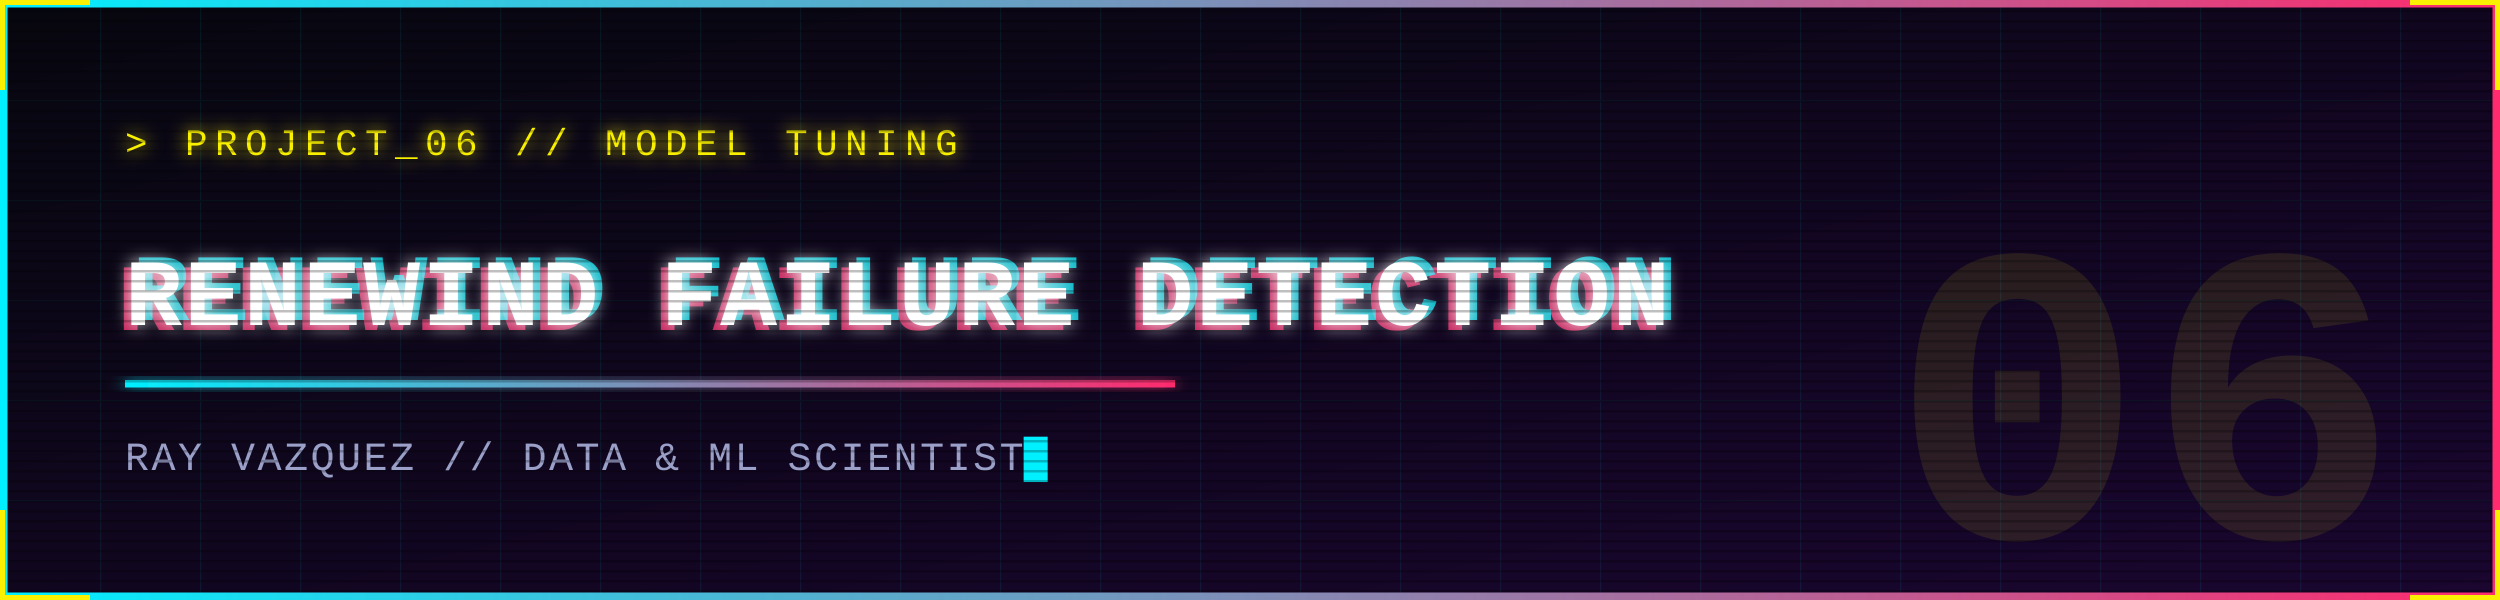
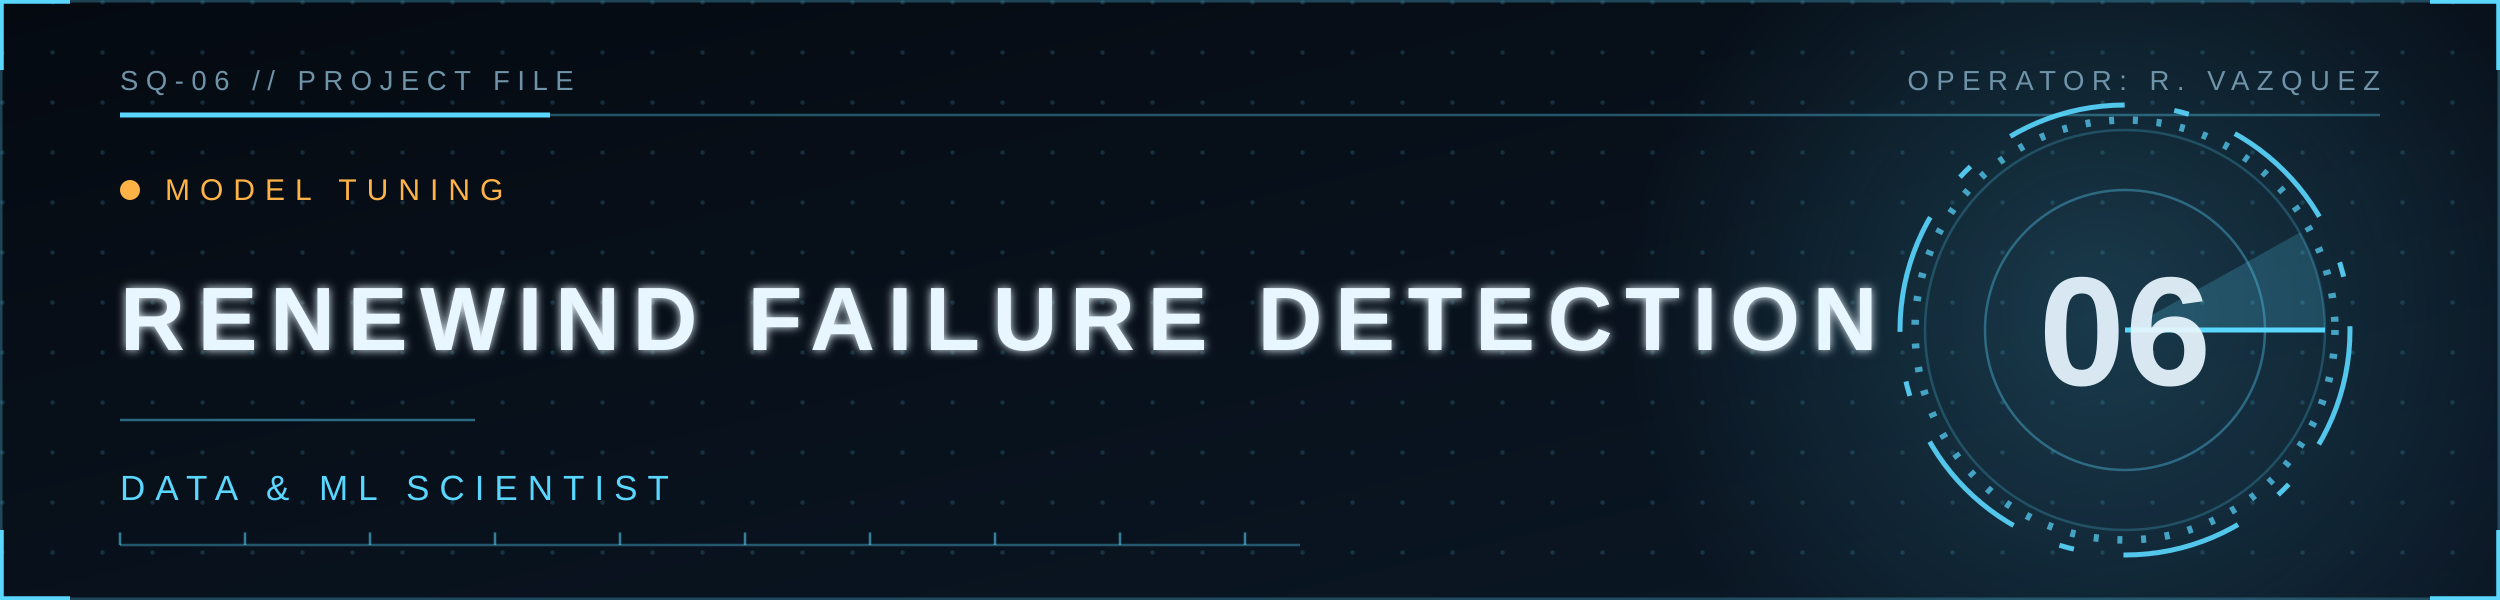
<svg xmlns="http://www.w3.org/2000/svg" width="1000" height="240" viewBox="0 0 1000 240">
  <defs>
    <linearGradient id="bg" x1="0" y1="0" x2="1" y2="1">
-       <stop offset="0" stop-color="#07070f" />
-       <stop offset="1" stop-color="#1a0630" />
+       <stop offset="0" stop-color="#050a11" />
+       <stop offset="1" stop-color="#0b1826" />
    </linearGradient>
-     <linearGradient id="neon" x1="0" y1="0" x2="1" y2="0">
-       <stop offset="0" stop-color="#00f0ff" />
-       <stop offset="1" stop-color="#ff2a6d" />
+     <linearGradient id="line" x1="0" y1="0" x2="1" y2="0">
+       <stop offset="0" stop-color="#5ad7ff" />
+       <stop offset="1" stop-color="#5ad7ff" stop-opacity="0" />
    </linearGradient>
-     <pattern id="grid" width="40" height="40" patternUnits="userSpaceOnUse">
-       <path d="M40 0H0V40" fill="none" stroke="#00f0ff" stroke-opacity="0.07" />
+     <radialGradient id="glowR" cx="0.5" cy="0.5" r="0.5">
+       <stop offset="0" stop-color="#5ad7ff" stop-opacity="0.2" />
+       <stop offset="1" stop-color="#5ad7ff" stop-opacity="0" />
+     </radialGradient>
+     <pattern id="dots" width="20" height="20" patternUnits="userSpaceOnUse">
+       <circle cx="1" cy="1" r="0.9" fill="#5ad7ff" fill-opacity="0.16" />
    </pattern>
-     <pattern id="scan" width="4" height="4" patternUnits="userSpaceOnUse">
-       <rect width="4" height="1" fill="#000" fill-opacity="0.25" />
-     </pattern>
-     <filter id="glow" x="-20%" y="-50%" width="140%" height="200%">
-       <feGaussianBlur stdDeviation="3.5" result="b" />
+     <filter id="soft" x="-20%" y="-50%" width="140%" height="200%">
+       <feGaussianBlur stdDeviation="2" result="b" />
      <feMerge>
        <feMergeNode in="b" />
        <feMergeNode in="SourceGraphic" />
      </feMerge>
    </filter>
    <clipPath id="clip">
      <rect width="1000" height="240" />
    </clipPath>
  </defs>
-   <g clip-path="url(#clip)">
+   <g clip-path="url(#clip)" font-family="Bahnschrift, 'Segoe UI', 'Helvetica Neue', Arial, sans-serif">
    <rect width="1000" height="240" fill="url(#bg)" />
-     <rect width="1000" height="240" fill="url(#grid)" />
-     <text x="960" y="215" text-anchor="end" font-family="'Courier New', monospace" font-weight="bold" font-size="170" fill="#f9f002" fill-opacity="0.10">06</text>
-     <text x="50" y="62" font-family="'Courier New', monospace" font-size="15" fill="#f9f002" letter-spacing="3" filter="url(#glow)">&gt; PROJECT_06 // MODEL TUNING</text>
-     <g font-family="'Courier New', monospace" font-weight="bold" font-size="38" letter-spacing="1">
-       <text x="47" y="132" fill="#ff2a6d" opacity="0.75">
-         <animate attributeName="x" values="47;51;47;46;47" dur="4s" repeatCount="indefinite" />RENEWIND FAILURE DETECTION</text>
-       <text x="53" y="128" fill="#00f0ff" opacity="0.75">
-         <animate attributeName="x" values="53;49;53;54;53" dur="4s" repeatCount="indefinite" />RENEWIND FAILURE DETECTION</text>
-       <text x="50" y="130" fill="#ffffff" filter="url(#glow)">RENEWIND FAILURE DETECTION</text>
+     <rect width="1000" height="240" fill="url(#dots)" />
+     <circle cx="840" cy="125" r="190" fill="url(#glowR)" />
+     <g font-size="11" letter-spacing="3" fill="#6f93a8">
+       <text x="48" y="36">SQ-06 // PROJECT FILE</text>
+       <text x="952" y="36" text-anchor="end">OPERATOR: R. VAZQUEZ</text>
    </g>
-     <rect x="50" y="152" width="420" height="3" fill="url(#neon)" filter="url(#glow)" />
-     <text x="50" y="188" font-family="'Courier New', monospace" font-size="16" fill="#9aa0c8" letter-spacing="1">RAY VAZQUEZ  //  DATA &amp; ML SCIENTIST<tspan fill="#00f0ff"> █</tspan>
-     </text>
-     <rect width="1000" height="240" fill="url(#scan)" />
-     <rect y="-30" width="1000" height="30" fill="#00f0ff" fill-opacity="0.06">
-       <animate attributeName="y" values="-30;240" dur="6s" repeatCount="indefinite" />
+     <path d="M48 46H952" stroke="#5ad7ff" stroke-opacity="0.35" />
+     <path d="M48 46H220" stroke="#5ad7ff" stroke-width="2" />
+     <circle cx="52" cy="76" r="4" fill="#ffb347">
+       <animate attributeName="opacity" values="1;0.2;1" dur="2.4s" repeatCount="indefinite" />
+     </circle>
+     <text x="66" y="80" font-size="12" letter-spacing="4" fill="#ffb347">MODEL TUNING</text>
+     <text x="48" y="140" font-size="36" font-weight="700" letter-spacing="5" fill="#e8f6ff" filter="url(#soft)">RENEWIND FAILURE DETECTION</text>
+     <path d="M48 160H400" stroke="url(#line)" stroke-width="3" />
+     <path d="M48 168H190" stroke="#5ad7ff" stroke-opacity="0.45" />
+     <text x="48" y="200" font-size="14" letter-spacing="4" fill="#5ad7ff">DATA &amp; ML SCIENTIST</text>
+     <path d="M48 218H520" stroke="#5ad7ff" stroke-opacity="0.35" />
+     <path d="M48 218v-5M98 218v-5M148 218v-5M198 218v-5M248 218v-5M298 218v-5M348 218v-5M398 218v-5M448 218v-5M498 218v-5" stroke="#5ad7ff" stroke-opacity="0.55" />
+     <g transform="translate(850 132)">
+       <circle r="80" fill="none" stroke="#5ad7ff" stroke-opacity="0.22" />
+       <circle r="56" fill="none" stroke="#5ad7ff" stroke-opacity="0.35" />
+       <circle r="84" fill="none" stroke="#5ad7ff" stroke-opacity="0.7" stroke-width="3" stroke-dasharray="2 7.5" />
+       <circle r="90" fill="none" stroke="#5ad7ff" stroke-opacity="0.9" stroke-width="2" stroke-dasharray="48 20 6 20">
+         <animateTransform attributeName="transform" type="rotate" from="0" to="360" dur="40s" repeatCount="indefinite" />
+       </circle>
+       <g>
+         <path d="M0 0L80 0A80 80 0 0 0 70 -39Z" fill="#5ad7ff" fill-opacity="0.2" />
+         <path d="M0 0H80" stroke="#5ad7ff" stroke-width="2" />
+         <animateTransform attributeName="transform" type="rotate" from="0" to="360" dur="7s" repeatCount="indefinite" />
+       </g>
+       <text y="22" text-anchor="middle" font-size="62" font-weight="700" fill="#e8f6ff" fill-opacity="0.92">06</text>
+     </g>
+     <rect x="-60" y="0" width="60" height="240" fill="#5ad7ff" fill-opacity="0.04">
+       <animate attributeName="x" values="-60;1000" dur="9s" repeatCount="indefinite" />
    </rect>
  </g>
-   <rect x="1.5" y="1.5" width="997" height="237" fill="none" stroke="url(#neon)" stroke-width="3" />
-   <path d="M0 36V0H36M964 0H1000V36M1000 204V240H964M36 240H0V204" fill="none" stroke="#f9f002" stroke-width="4" />
+   <rect x="0.5" y="0.5" width="999" height="239" fill="none" stroke="#5ad7ff" stroke-opacity="0.28" />
+   <path d="M0 28V0H28M972 0H1000V28M1000 212V240H972M28 240H0V212" fill="none" stroke="#5ad7ff" stroke-width="3" />
</svg>
